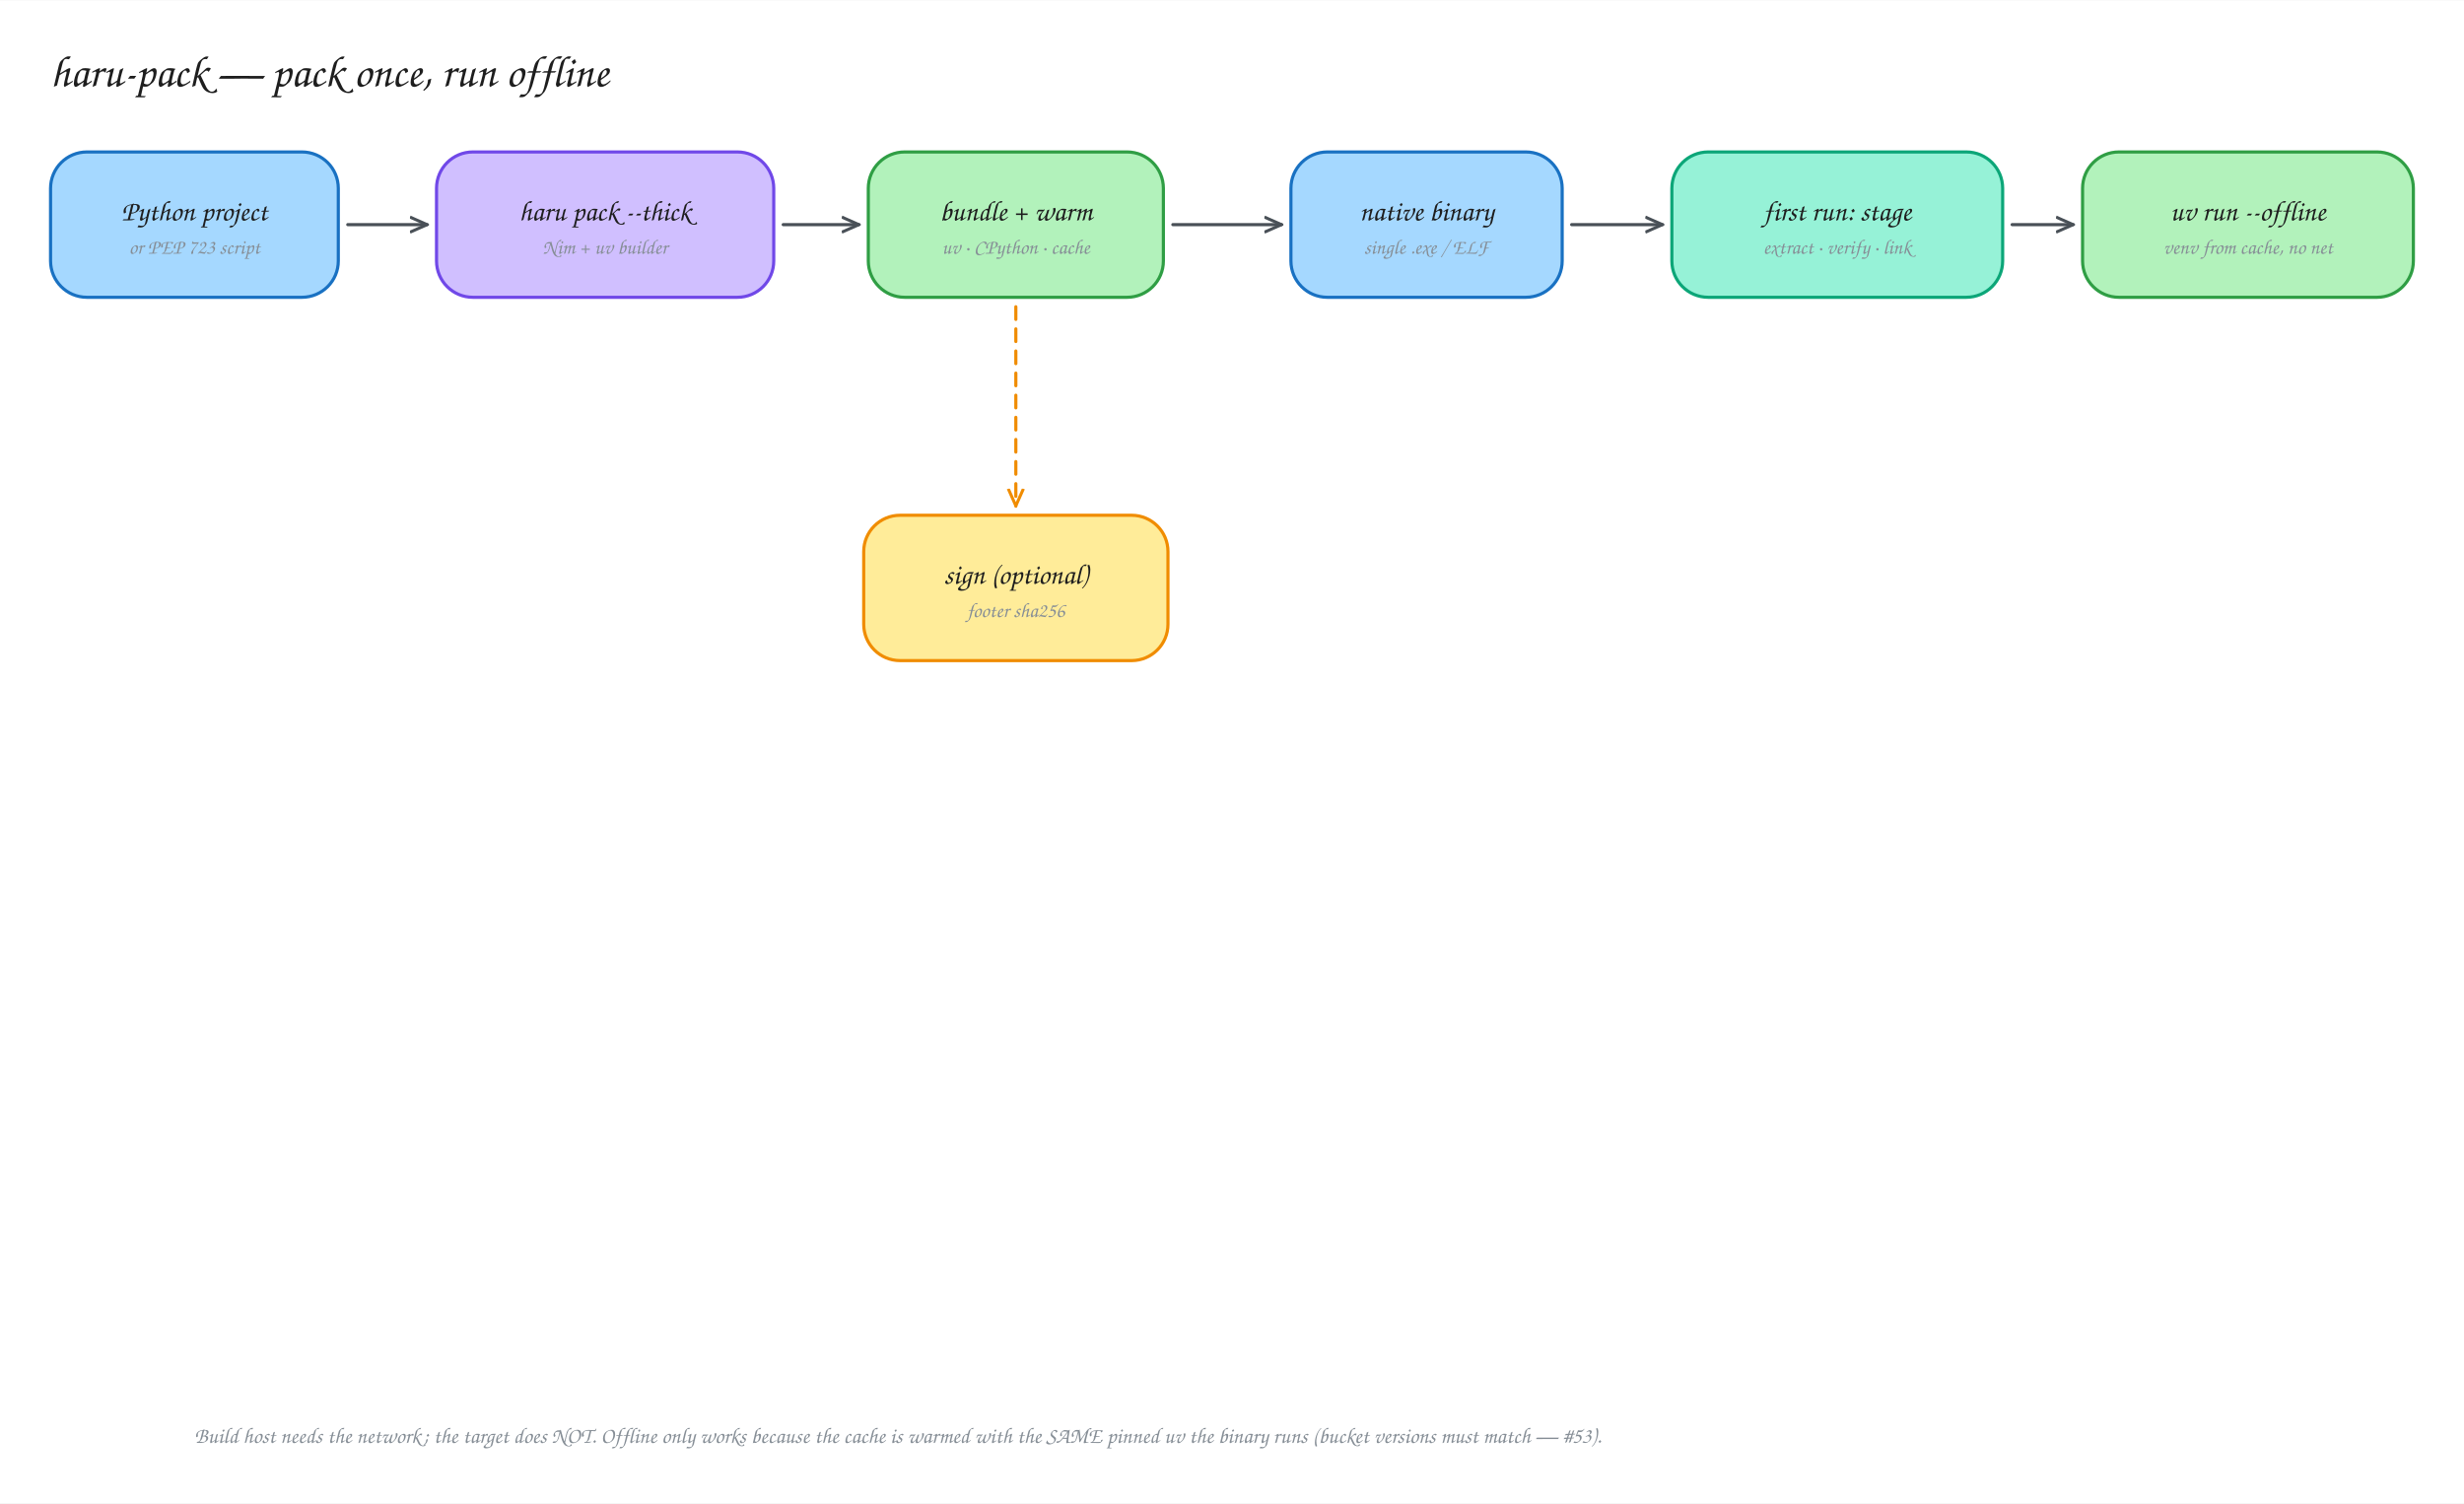
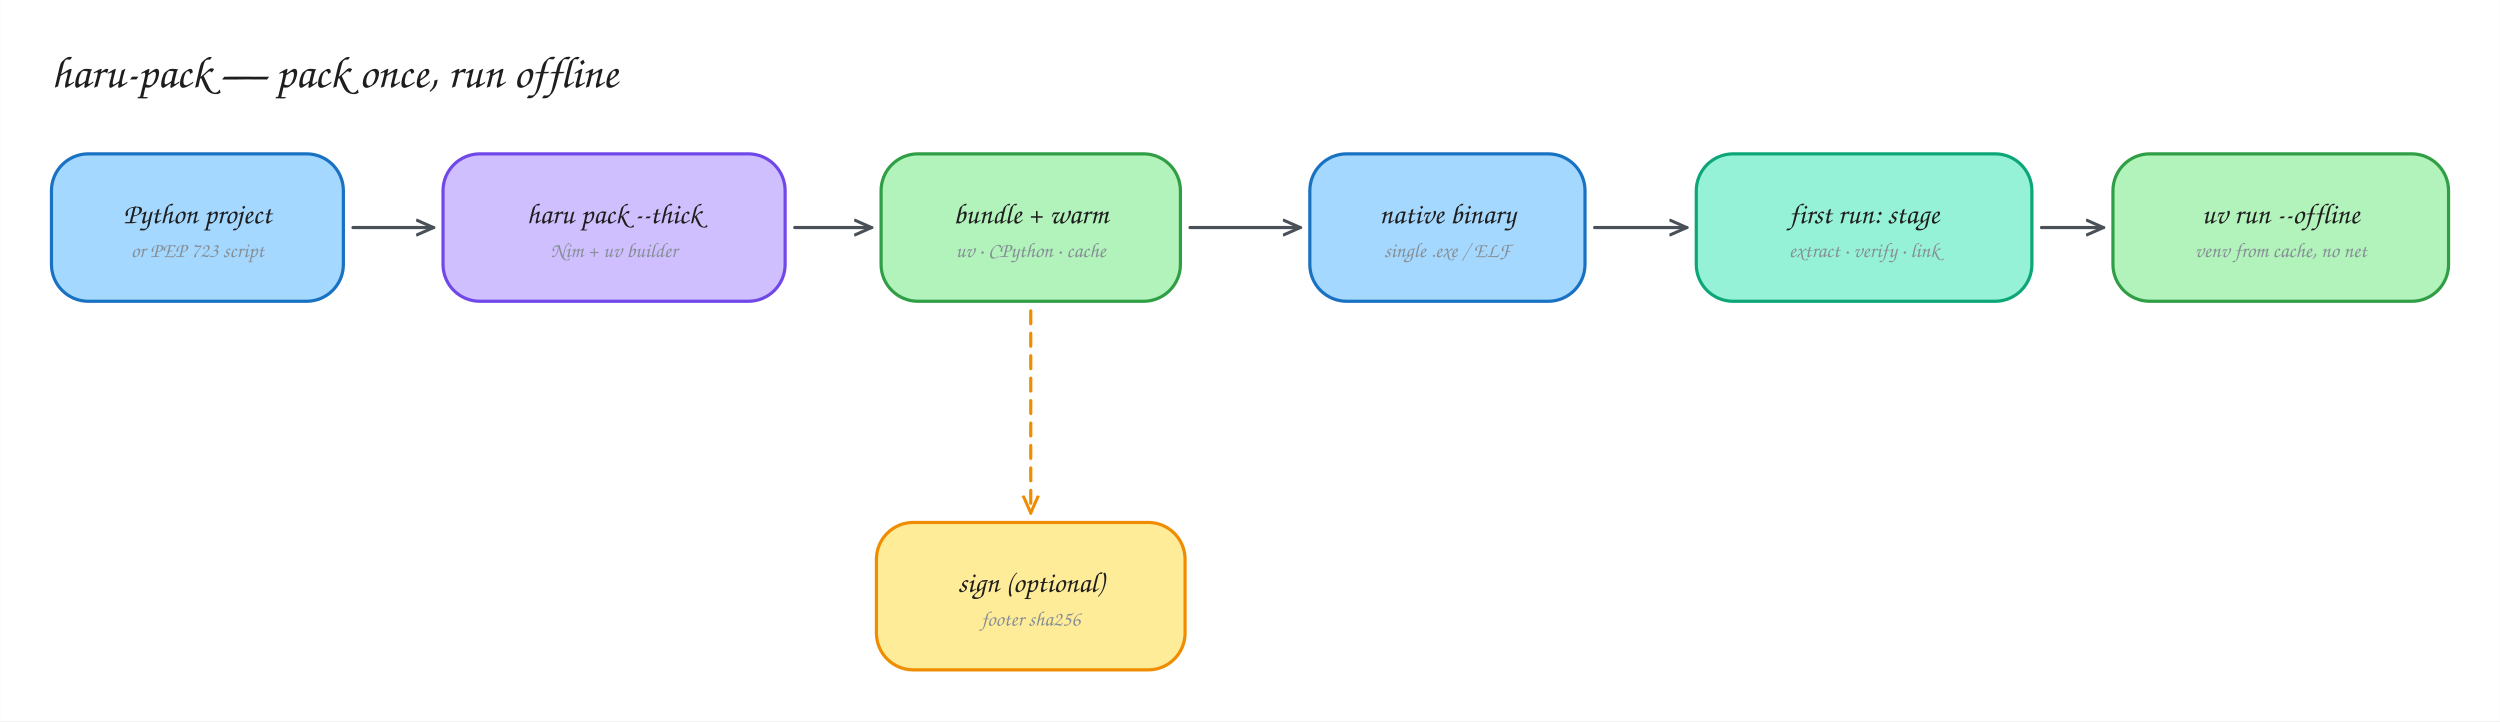
- <svg xmlns="http://www.w3.org/2000/svg" width="1560" height="952" viewBox="-123.080 -142.000 1559.840 951.500">
+ <svg xmlns="http://www.w3.org/2000/svg" width="1560" height="450" viewBox="-123.080 -142.000 1559.790 450.000">
  <defs>
    <marker id="ah" viewBox="0 0 10 10" refX="9" refY="5" markerWidth="6" markerHeight="6" markerUnits="strokeWidth" orient="auto-start-reverse">
      <path d="M0,1 L9,5 L0,9" fill="none" stroke="context-stroke" stroke-width="1.6" />
    </marker>
    <marker id="ahs" viewBox="0 0 10 10" refX="1" refY="5" markerWidth="6" markerHeight="6" markerUnits="strokeWidth" orient="auto-start-reverse">
      <path d="M10,1 L1,5 L10,9" fill="none" stroke="context-stroke" stroke-width="1.6" />
    </marker>
  </defs>
-   <rect x="-123.080" y="-142.000" width="1559.840" height="951.500" fill="#ffffff" />
+   <rect x="-123.080" y="-142.000" width="1559.790" height="450.000" fill="#ffffff" />
  <g fill="none">
    <text font-family="Excalifont, Virgil, cursive" font-size="28" fill="#1e1e1e" text-anchor="start" dominant-baseline="central">
      <tspan x="-91.080" y="-92.500">haru-pack — pack once, run offline</tspan>
    </text>
    <path d="M97.080,0.000 L147.260,0.000" fill="none" stroke="#495057" stroke-width="2" stroke-linecap="round" stroke-linejoin="round" marker-end="url(#ah)" />
    <path d="M372.740,0.000 L420.600,0.000" fill="none" stroke="#495057" stroke-width="2" stroke-linecap="round" stroke-linejoin="round" marker-end="url(#ah)" />
    <path d="M520.000,52.000 L520.000,178.000" fill="none" stroke-dasharray="8.0 6.0" stroke="#f08c00" stroke-width="2" stroke-linecap="round" stroke-linejoin="round" marker-end="url(#ah)" />
    <path d="M619.400,0.000 L688.140,0.000" fill="none" stroke="#495057" stroke-width="2" stroke-linecap="round" stroke-linejoin="round" marker-end="url(#ah)" />
    <path d="M871.860,0.000 L929.290,0.000" fill="none" stroke="#495057" stroke-width="2" stroke-linecap="round" stroke-linejoin="round" marker-end="url(#ah)" />
    <path d="M1150.710,0.000 L1189.290,0.000" fill="none" stroke="#495057" stroke-width="2" stroke-linecap="round" stroke-linejoin="round" marker-end="url(#ah)" />
    <rect x="-91.080" y="-46.000" width="182.160" height="92.000" rx="23.00" fill="#a5d8ff" stroke="#1971c2" stroke-width="2" />
    <text font-family="Excalifont, Virgil, cursive" font-size="18" fill="#1e1e1e" text-anchor="middle" dominant-baseline="central">
      <tspan x="0.000" y="-5.850">Python project</tspan>
    </text>
    <text font-family="Excalifont, Virgil, cursive" font-size="13" fill="#868e96" text-anchor="middle" dominant-baseline="central">
      <tspan x="0.000" y="16.125">or PEP 723 script</tspan>
    </text>
    <rect x="153.260" y="-46.000" width="213.480" height="92.000" rx="23.00" fill="#d0bfff" stroke="#7048e8" stroke-width="2" />
    <text font-family="Excalifont, Virgil, cursive" font-size="18" fill="#1e1e1e" text-anchor="middle" dominant-baseline="central">
      <tspan x="260.000" y="-5.850">haru pack --thick</tspan>
    </text>
    <text font-family="Excalifont, Virgil, cursive" font-size="13" fill="#868e96" text-anchor="middle" dominant-baseline="central">
      <tspan x="260.000" y="16.125">Nim + uv builder</tspan>
    </text>
    <rect x="426.600" y="-46.000" width="186.800" height="92.000" rx="23.00" fill="#b2f2bb" stroke="#2f9e44" stroke-width="2" />
    <text font-family="Excalifont, Virgil, cursive" font-size="18" fill="#1e1e1e" text-anchor="middle" dominant-baseline="central">
      <tspan x="520.000" y="-5.850">bundle + warm</tspan>
    </text>
    <text font-family="Excalifont, Virgil, cursive" font-size="13" fill="#868e96" text-anchor="middle" dominant-baseline="central">
      <tspan x="520.000" y="16.125">uv · CPython · cache</tspan>
    </text>
    <rect x="423.700" y="184.000" width="192.600" height="92.000" rx="23.00" fill="#ffec99" stroke="#f08c00" stroke-width="2" />
    <text font-family="Excalifont, Virgil, cursive" font-size="18" fill="#1e1e1e" text-anchor="middle" dominant-baseline="central">
      <tspan x="520.000" y="224.150">sign (optional)</tspan>
    </text>
    <text font-family="Excalifont, Virgil, cursive" font-size="13" fill="#868e96" text-anchor="middle" dominant-baseline="central">
      <tspan x="520.000" y="246.125">footer sha256</tspan>
    </text>
    <rect x="694.140" y="-46.000" width="171.720" height="92.000" rx="23.00" fill="#a5d8ff" stroke="#1971c2" stroke-width="2" />
    <text font-family="Excalifont, Virgil, cursive" font-size="18" fill="#1e1e1e" text-anchor="middle" dominant-baseline="central">
      <tspan x="780.000" y="-5.850">native binary</tspan>
    </text>
    <text font-family="Excalifont, Virgil, cursive" font-size="13" fill="#868e96" text-anchor="middle" dominant-baseline="central">
      <tspan x="780.000" y="16.125">single .exe / ELF</tspan>
    </text>
    <rect x="935.290" y="-46.000" width="209.420" height="92.000" rx="23.00" fill="#96f2d7" stroke="#0ca678" stroke-width="2" />
    <text font-family="Excalifont, Virgil, cursive" font-size="18" fill="#1e1e1e" text-anchor="middle" dominant-baseline="central">
      <tspan x="1040.000" y="-5.850">first run: stage</tspan>
    </text>
    <text font-family="Excalifont, Virgil, cursive" font-size="13" fill="#868e96" text-anchor="middle" dominant-baseline="central">
      <tspan x="1040.000" y="16.125">extract · verify · link</tspan>
    </text>
    <rect x="1195.290" y="-46.000" width="209.420" height="92.000" rx="23.00" fill="#b2f2bb" stroke="#2f9e44" stroke-width="2" />
    <text font-family="Excalifont, Virgil, cursive" font-size="18" fill="#1e1e1e" text-anchor="middle" dominant-baseline="central">
      <tspan x="1300.000" y="-5.850">uv run --offline</tspan>
    </text>
    <text font-family="Excalifont, Virgil, cursive" font-size="13" fill="#868e96" text-anchor="middle" dominant-baseline="central">
      <tspan x="1300.000" y="16.125">venv from cache, no net</tspan>
    </text>
-     <text font-family="Excalifont, Virgil, cursive" font-size="14" fill="#868e96" text-anchor="start" dominant-baseline="central">
-       <tspan x="0.000" y="768.750">Build host needs the network; the target does NOT. Offline only works because the cache is warmed with the SAME pinned uv the binary runs (bucket versions must match — #53).</tspan>
-     </text>
  </g>
</svg>
